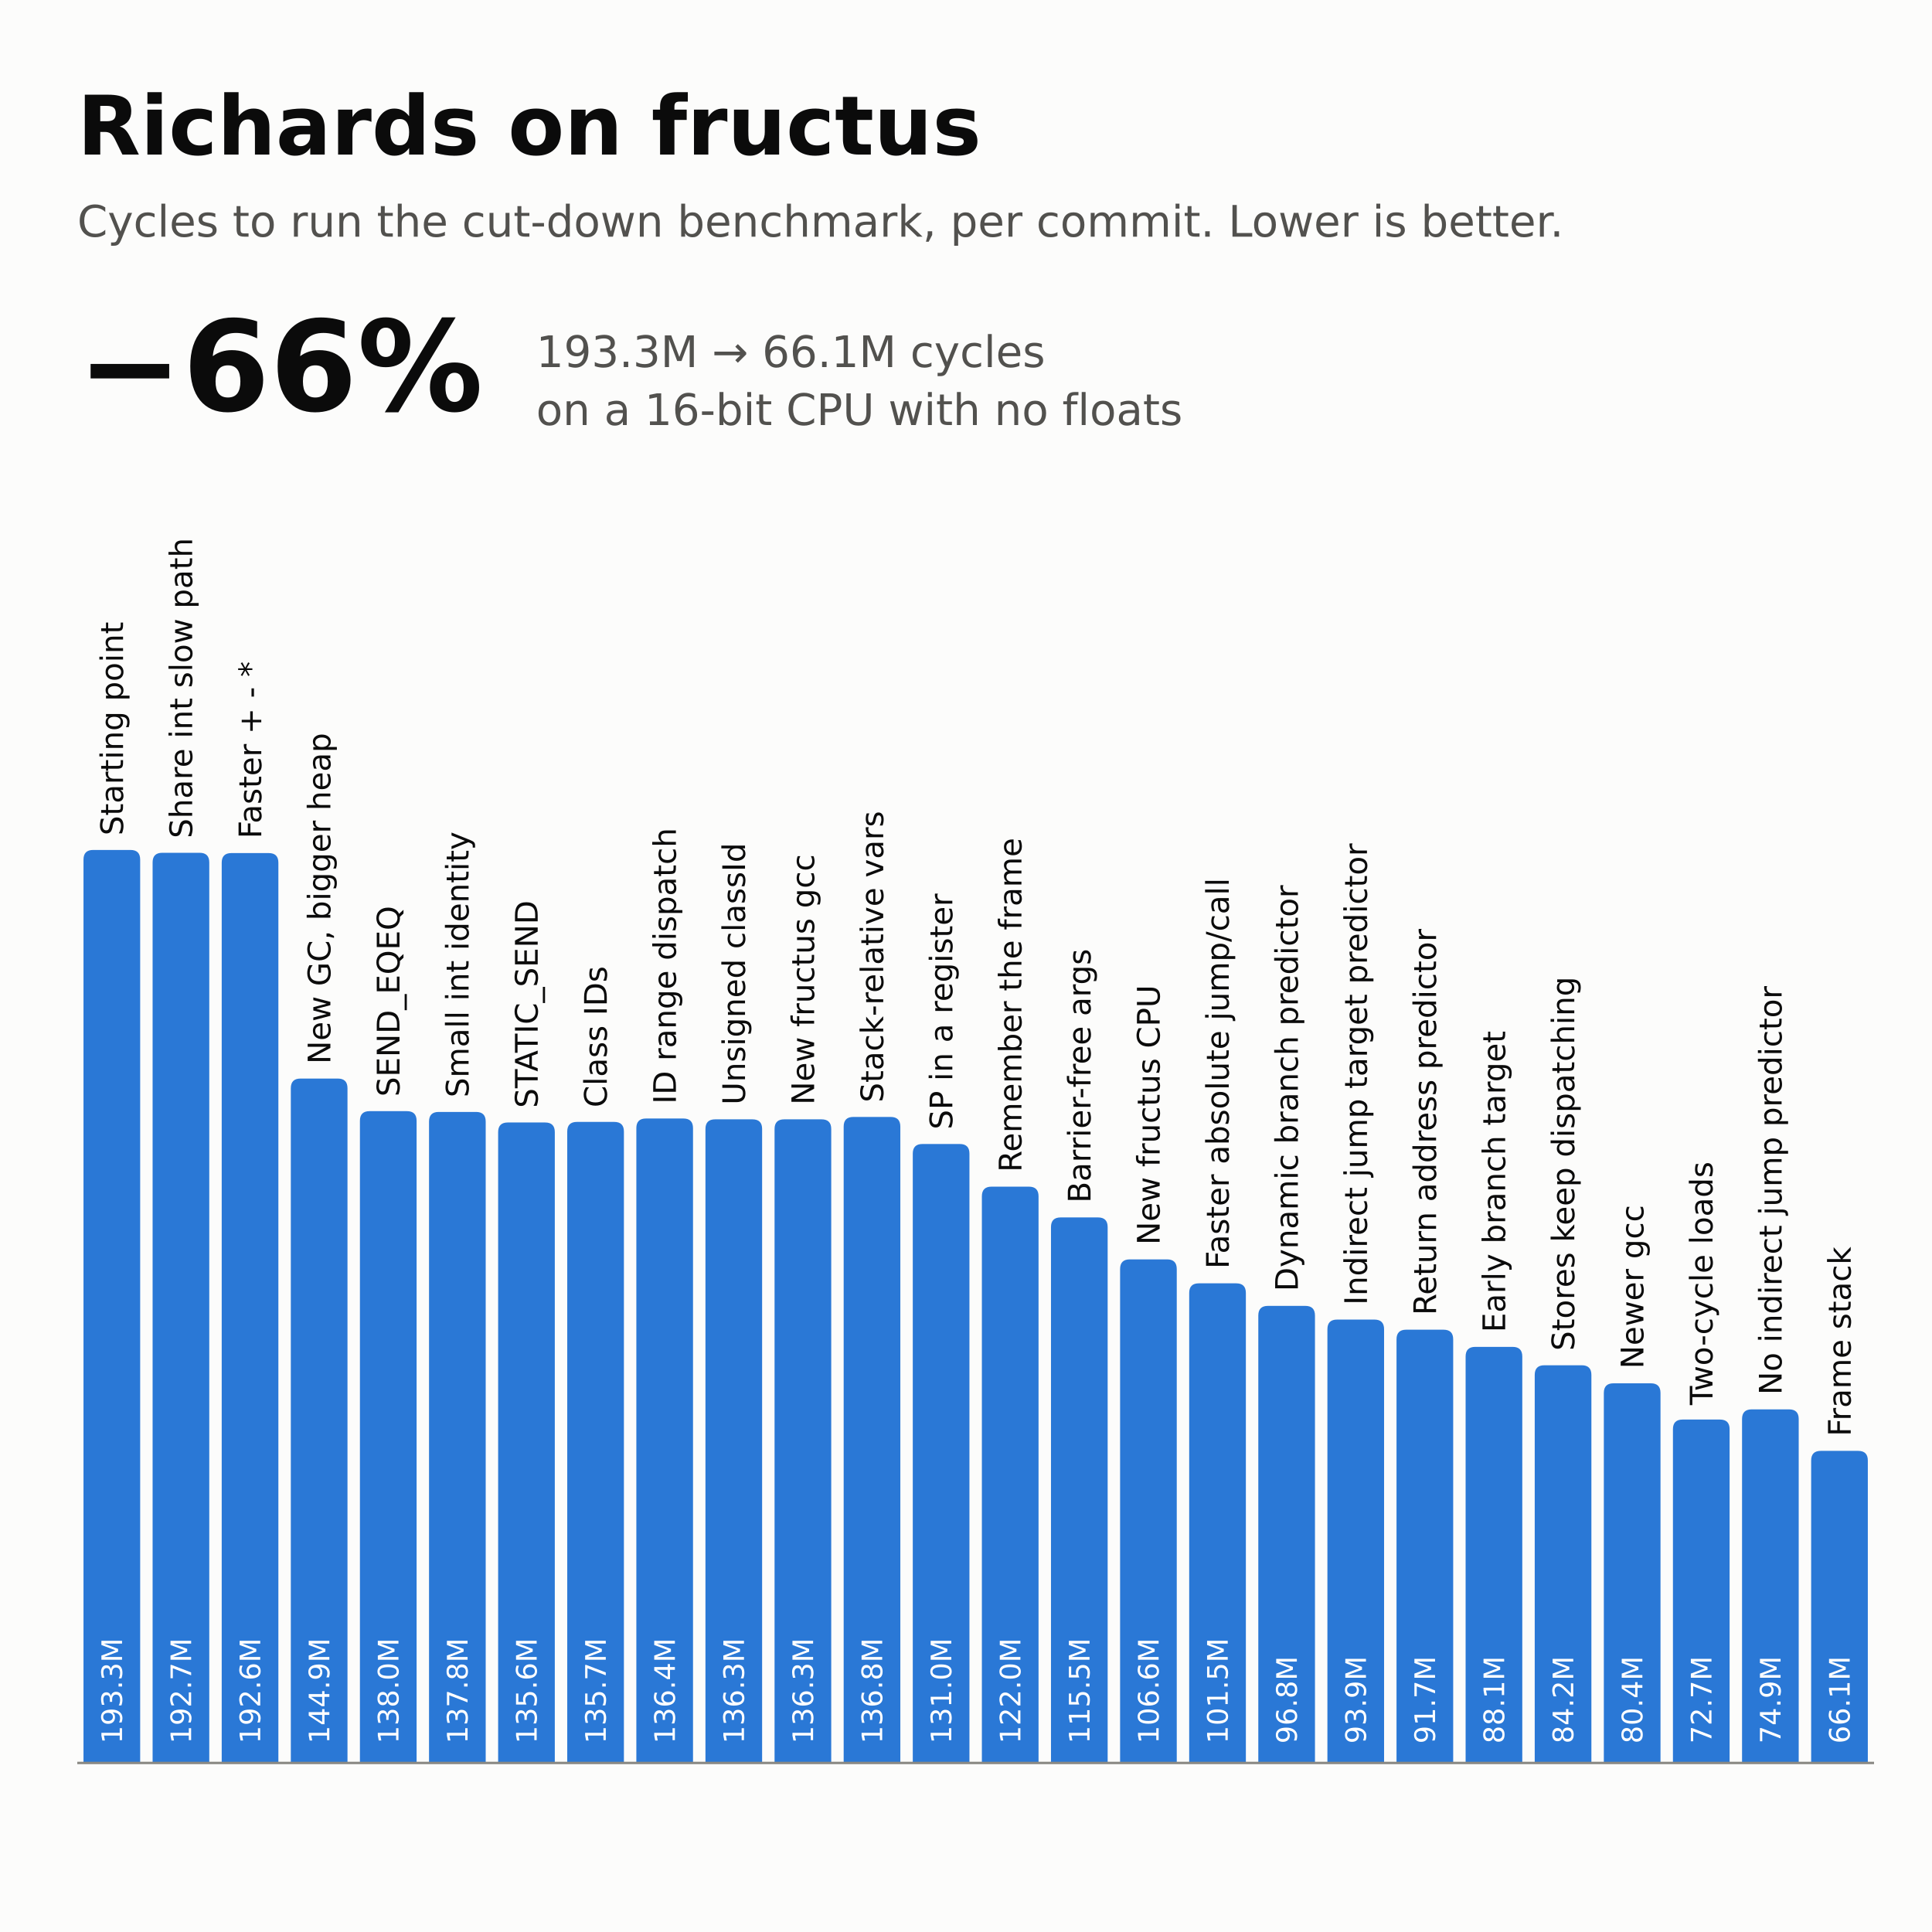
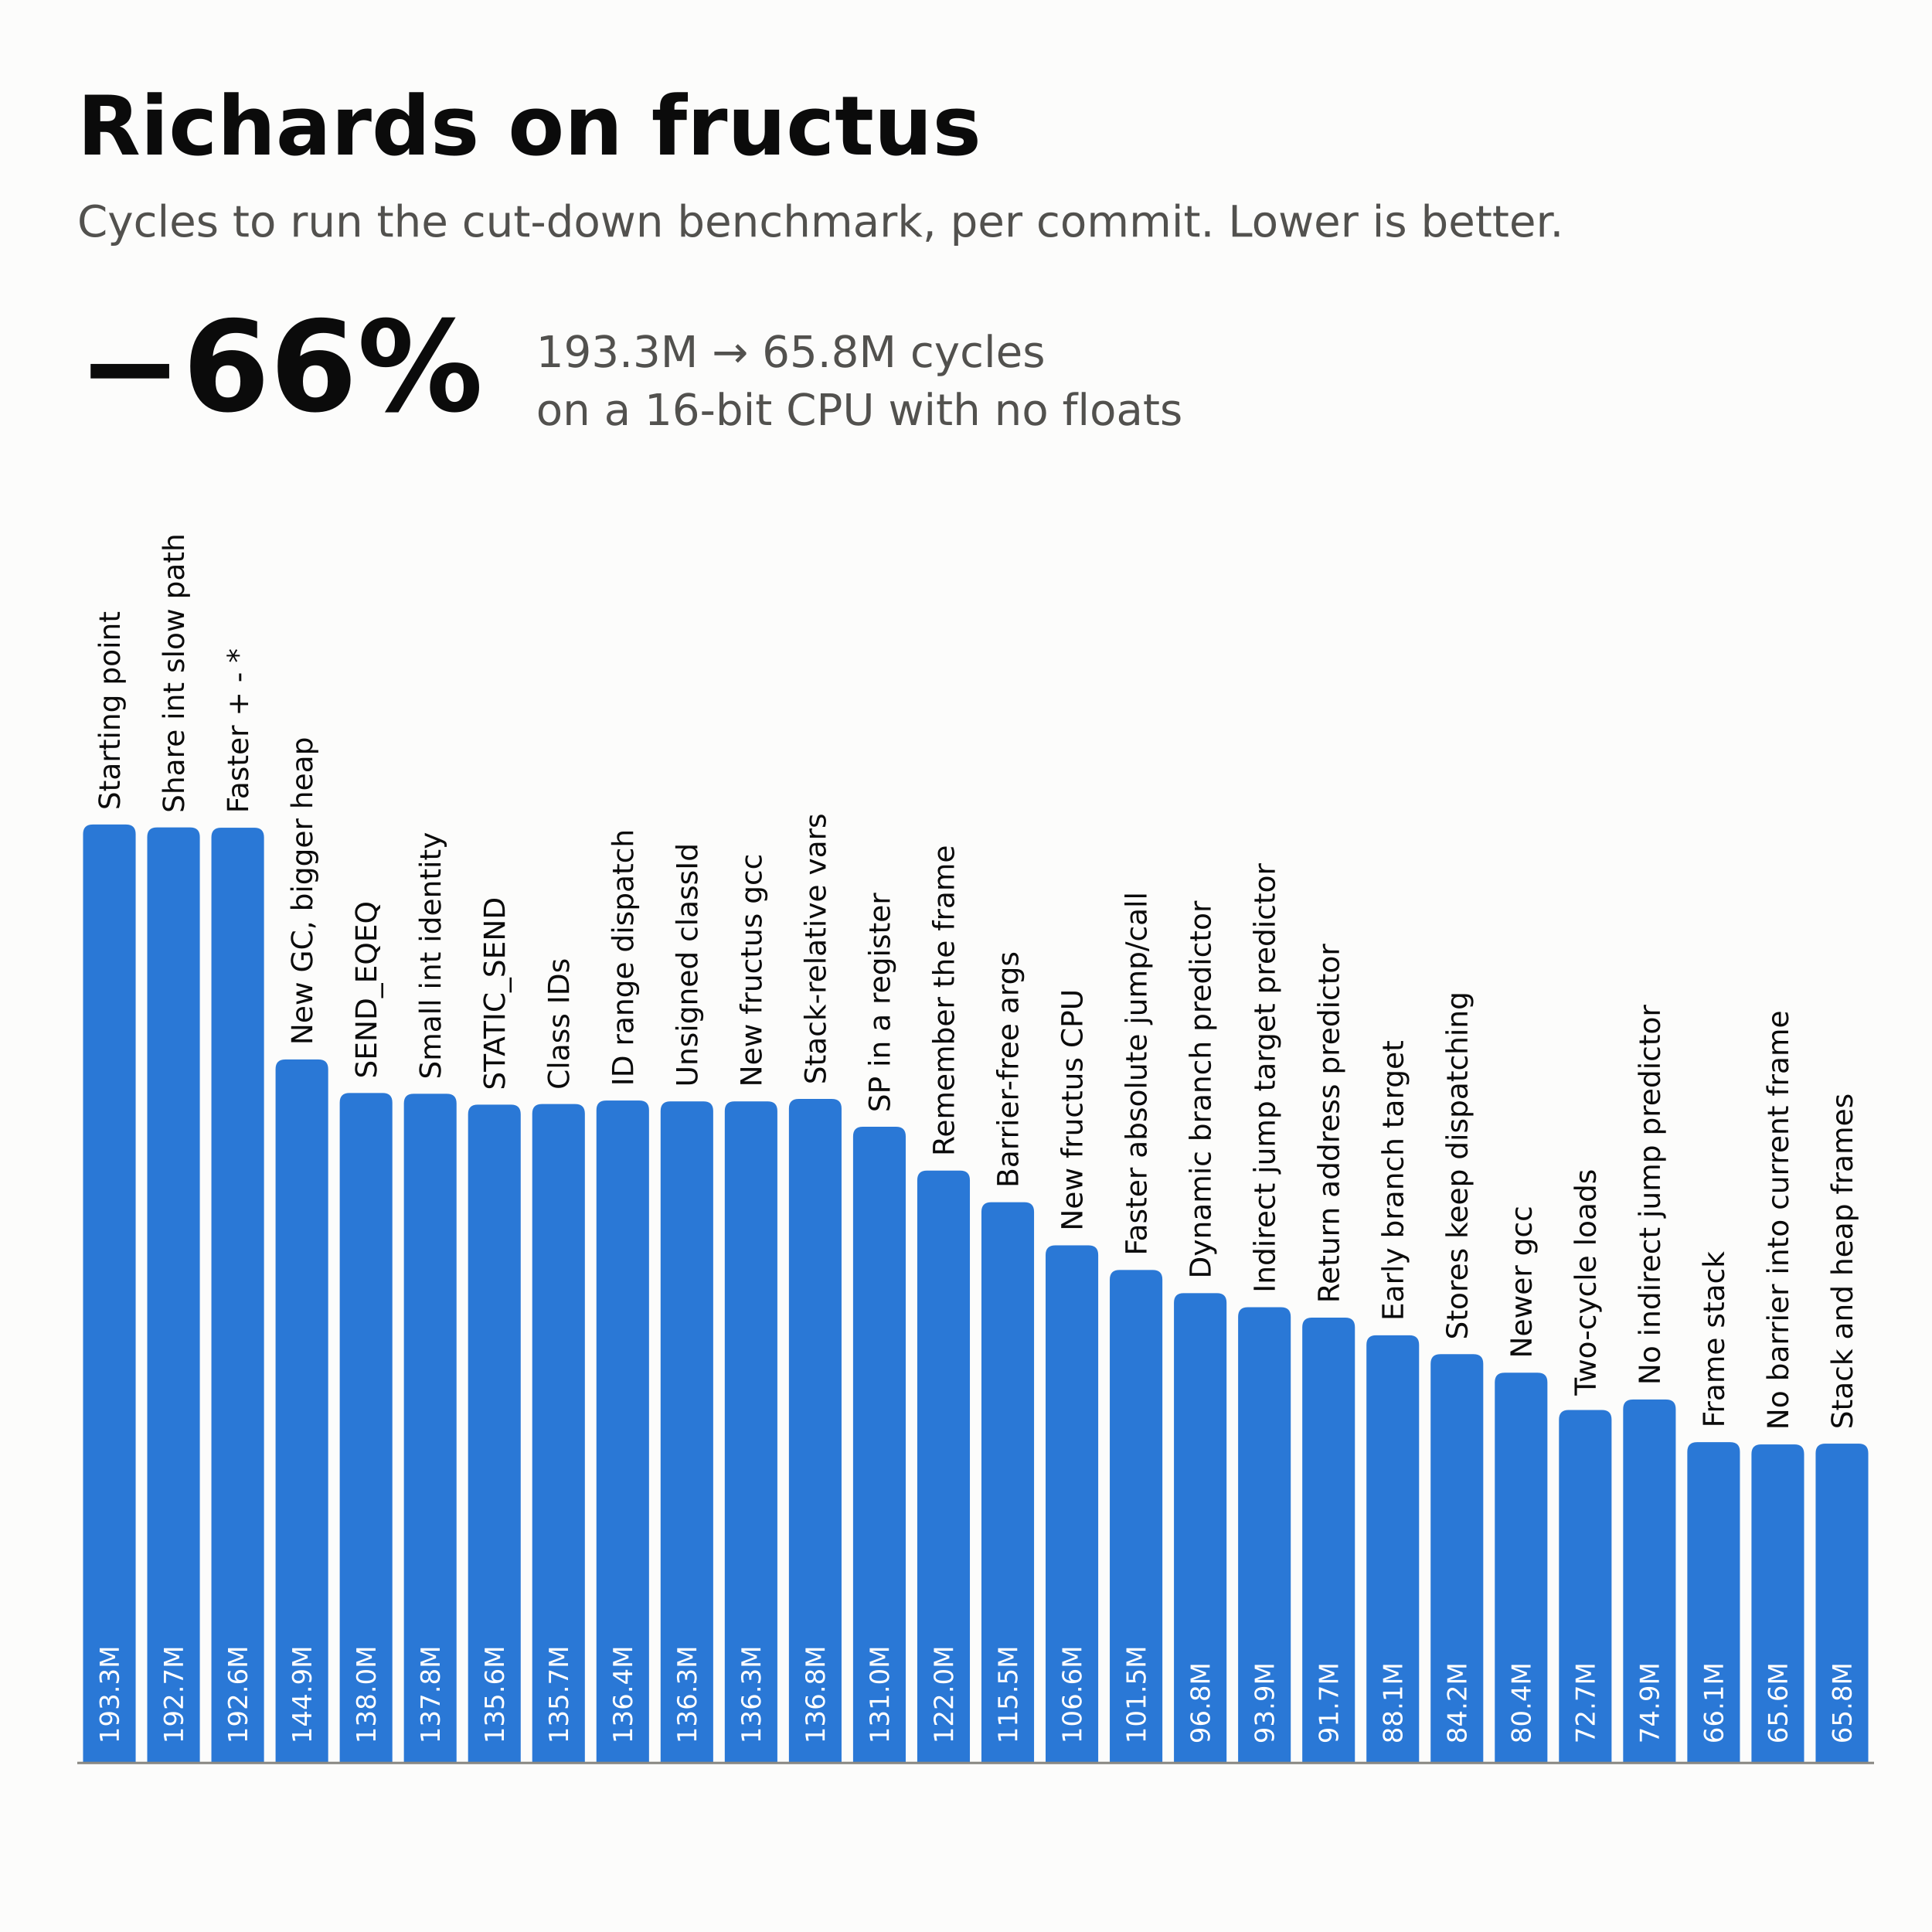
<svg xmlns="http://www.w3.org/2000/svg" width="800" height="800" viewBox="0 0 800 800" font-family="'DejaVu Sans', 'Liberation Sans', sans-serif">
  <rect width="800" height="800" fill="#fcfcfb" />
  <text x="32" y="64" font-size="34" font-weight="bold" fill="#0b0b0b">Richards on fructus</text>
  <text x="32" y="98" font-size="18" fill="#52514e">Cycles to run the cut-down benchmark, per commit. Lower is better.</text>
  <text x="32" y="170" font-size="52" font-weight="bold" fill="#0b0b0b">−66%</text>
-   <text x="222" y="152" font-size="18" fill="#52514e">193.3M → 66.1M cycles</text>
+   <text x="222" y="152" font-size="18" fill="#52514e">193.3M → 65.8M cycles</text>
  <text x="222" y="176" font-size="18" fill="#52514e">on a 16-bit CPU with no floats</text>
-   <path d="M34.575,730 V355.95 Q34.575,351.95 38.575,351.95 H54.04 Q58.04,351.95 58.04,355.95 V730 Z" fill="#2a78d6" />
-   <text transform="translate(50.53132,722) rotate(-90)" font-size="11.732" fill="#ffffff">193.3M</text>
-   <text transform="translate(50.95369,345.9497) rotate(-90)" font-size="12.9" fill="#0b0b0b">Starting point</text>
-   <path d="M63.191,730 V357.123 Q63.191,353.123 67.191,353.123 H82.655 Q86.655,353.123 86.655,357.123 V730 Z" fill="#2a78d6" />
-   <text transform="translate(79.14671,722) rotate(-90)" font-size="11.732" fill="#ffffff">192.7M</text>
-   <text transform="translate(79.56907,347.1231) rotate(-90)" font-size="12.9" fill="#0b0b0b">Share int slow path</text>
-   <path d="M91.806,730 V357.24 Q91.806,353.24 95.806,353.24 H111.271 Q115.271,353.24 115.271,357.24 V730 Z" fill="#2a78d6" />
-   <text transform="translate(107.7621,722) rotate(-90)" font-size="11.732" fill="#ffffff">192.6M</text>
-   <text transform="translate(108.1845,347.2405) rotate(-90)" font-size="12.9" fill="#0b0b0b">Faster + - *</text>
-   <path d="M120.422,730 V450.609 Q120.422,446.609 124.422,446.609 H139.886 Q143.886,446.609 143.886,450.609 V730 Z" fill="#2a78d6" />
-   <text transform="translate(136.3775,722) rotate(-90)" font-size="11.732" fill="#ffffff">144.9M</text>
-   <text transform="translate(136.7998,440.6089) rotate(-90)" font-size="12.9" fill="#0b0b0b">New GC, bigger heap</text>
-   <path d="M149.037,730 V464.104 Q149.037,460.104 153.037,460.104 H168.502 Q172.502,460.104 172.502,464.104 V730 Z" fill="#2a78d6" />
-   <text transform="translate(164.9929,722) rotate(-90)" font-size="11.732" fill="#ffffff">138.0M</text>
-   <text transform="translate(165.4152,454.1038) rotate(-90)" font-size="12.9" fill="#0b0b0b">SEND_EQEQ</text>
-   <path d="M177.652,730 V464.428 Q177.652,460.428 181.652,460.428 H197.117 Q201.117,460.428 201.117,464.428 V730 Z" fill="#2a78d6" />
-   <text transform="translate(193.6082,722) rotate(-90)" font-size="11.732" fill="#ffffff">137.8M</text>
-   <text transform="translate(194.0306,454.4276) rotate(-90)" font-size="12.9" fill="#0b0b0b">Small int identity</text>
-   <path d="M206.268,730 V468.798 Q206.268,464.798 210.268,464.798 H225.732 Q229.732,464.798 229.732,468.798 V730 Z" fill="#2a78d6" />
-   <text transform="translate(222.2236,722) rotate(-90)" font-size="11.732" fill="#ffffff">135.6M</text>
-   <text transform="translate(222.646,458.7976) rotate(-90)" font-size="12.9" fill="#0b0b0b">STATIC_SEND</text>
-   <path d="M234.883,730 V468.559 Q234.883,464.559 238.883,464.559 H254.348 Q258.348,464.559 258.348,468.559 V730 Z" fill="#2a78d6" />
-   <text transform="translate(250.839,722) rotate(-90)" font-size="11.732" fill="#ffffff">135.7M</text>
-   <text transform="translate(251.2614,458.5589) rotate(-90)" font-size="12.9" fill="#0b0b0b">Class IDs</text>
-   <path d="M263.498,730 V467.148 Q263.498,463.148 267.498,463.148 H282.963 Q286.963,463.148 286.963,467.148 V730 Z" fill="#2a78d6" />
-   <text transform="translate(279.4544,722) rotate(-90)" font-size="11.732" fill="#ffffff">136.4M</text>
-   <text transform="translate(279.8768,457.148) rotate(-90)" font-size="12.9" fill="#0b0b0b">ID range dispatch</text>
-   <path d="M292.114,730 V467.495 Q292.114,463.495 296.114,463.495 H311.578 Q315.578,463.495 315.578,467.495 V730 Z" fill="#2a78d6" />
-   <text transform="translate(308.0698,722) rotate(-90)" font-size="11.732" fill="#ffffff">136.3M</text>
-   <text transform="translate(308.4921,457.4949) rotate(-90)" font-size="12.9" fill="#0b0b0b">Unsigned classId</text>
-   <path d="M320.729,730 V467.495 Q320.729,463.495 324.729,463.495 H340.194 Q344.194,463.495 344.194,467.495 V730 Z" fill="#2a78d6" />
-   <text transform="translate(336.6852,722) rotate(-90)" font-size="11.732" fill="#ffffff">136.3M</text>
-   <text transform="translate(337.1075,457.4949) rotate(-90)" font-size="12.9" fill="#0b0b0b">New fructus gcc</text>
-   <path d="M349.345,730 V466.504 Q349.345,462.504 353.345,462.504 H368.809 Q372.809,462.504 372.809,466.504 V730 Z" fill="#2a78d6" />
-   <text transform="translate(365.3006,722) rotate(-90)" font-size="11.732" fill="#ffffff">136.8M</text>
-   <text transform="translate(365.7229,456.5039) rotate(-90)" font-size="12.9" fill="#0b0b0b">Stack-relative vars</text>
-   <path d="M377.96,730 V477.706 Q377.96,473.706 381.96,473.706 H397.425 Q401.425,473.706 401.425,477.706 V730 Z" fill="#2a78d6" />
-   <text transform="translate(393.9159,722) rotate(-90)" font-size="11.732" fill="#ffffff">131.0M</text>
-   <text transform="translate(394.3383,467.7059) rotate(-90)" font-size="12.9" fill="#0b0b0b">SP in a register</text>
-   <path d="M406.575,730 V495.366 Q406.575,491.366 410.575,491.366 H426.04 Q430.04,491.366 430.04,495.366 V730 Z" fill="#2a78d6" />
-   <text transform="translate(422.5313,722) rotate(-90)" font-size="11.732" fill="#ffffff">122.0M</text>
-   <text transform="translate(422.9537,485.3658) rotate(-90)" font-size="12.9" fill="#0b0b0b">Remember the frame</text>
-   <path d="M435.191,730 V508.11 Q435.191,504.11 439.191,504.11 H454.655 Q458.655,504.11 458.655,508.11 V730 Z" fill="#2a78d6" />
-   <text transform="translate(451.1467,722) rotate(-90)" font-size="11.732" fill="#ffffff">115.5M</text>
-   <text transform="translate(451.5691,498.1098) rotate(-90)" font-size="12.9" fill="#0b0b0b">Barrier-free args</text>
-   <path d="M463.806,730 V525.486 Q463.806,521.486 467.806,521.486 H483.271 Q487.271,521.486 487.271,525.486 V730 Z" fill="#2a78d6" />
-   <text transform="translate(479.7621,722) rotate(-90)" font-size="11.732" fill="#ffffff">106.6M</text>
-   <text transform="translate(480.1845,515.4862) rotate(-90)" font-size="12.9" fill="#0b0b0b">New fructus CPU</text>
-   <path d="M492.422,730 V535.399 Q492.422,531.399 496.422,531.399 H511.886 Q515.886,531.399 515.886,535.399 V730 Z" fill="#2a78d6" />
-   <text transform="translate(508.3775,722) rotate(-90)" font-size="11.732" fill="#ffffff">101.5M</text>
-   <text transform="translate(508.7998,525.3989) rotate(-90)" font-size="12.9" fill="#0b0b0b">Faster absolute jump/call</text>
-   <path d="M521.037,730 V544.736 Q521.037,540.736 525.037,540.736 H540.502 Q544.502,540.736 544.502,544.736 V730 Z" fill="#2a78d6" />
-   <text transform="translate(536.9929,722) rotate(-90)" font-size="11.732" fill="#ffffff">96.8M</text>
-   <text transform="translate(537.4152,534.7362) rotate(-90)" font-size="12.9" fill="#0b0b0b">Dynamic branch predictor</text>
-   <path d="M549.652,730 V550.41 Q549.652,546.41 553.652,546.41 H569.117 Q573.117,546.41 573.117,550.41 V730 Z" fill="#2a78d6" />
-   <text transform="translate(565.6082,722) rotate(-90)" font-size="11.732" fill="#ffffff">93.9M</text>
-   <text transform="translate(566.0306,540.4099) rotate(-90)" font-size="12.9" fill="#0b0b0b">Indirect jump target predictor</text>
-   <path d="M578.268,730 V554.598 Q578.268,550.598 582.268,550.598 H597.732 Q601.732,550.598 601.732,554.598 V730 Z" fill="#2a78d6" />
-   <text transform="translate(594.2236,722) rotate(-90)" font-size="11.732" fill="#ffffff">91.7M</text>
-   <text transform="translate(594.646,544.5984) rotate(-90)" font-size="12.9" fill="#0b0b0b">Return address predictor</text>
-   <path d="M606.883,730 V561.711 Q606.883,557.711 610.883,557.711 H626.348 Q630.348,557.711 630.348,561.711 V730 Z" fill="#2a78d6" />
-   <text transform="translate(622.839,722) rotate(-90)" font-size="11.732" fill="#ffffff">88.1M</text>
-   <text transform="translate(623.2614,551.711) rotate(-90)" font-size="12.9" fill="#0b0b0b">Early branch target</text>
-   <path d="M635.498,730 V569.325 Q635.498,565.325 639.498,565.325 H654.963 Q658.963,565.325 658.963,569.325 V730 Z" fill="#2a78d6" />
-   <text transform="translate(651.4544,722) rotate(-90)" font-size="11.732" fill="#ffffff">84.2M</text>
-   <text transform="translate(651.8768,559.3253) rotate(-90)" font-size="12.9" fill="#0b0b0b">Stores keep dispatching</text>
-   <path d="M664.114,730 V576.799 Q664.114,572.799 668.114,572.799 H683.578 Q687.578,572.799 687.578,576.799 V730 Z" fill="#2a78d6" />
-   <text transform="translate(680.0698,722) rotate(-90)" font-size="11.732" fill="#ffffff">80.4M</text>
-   <text transform="translate(680.4921,566.7985) rotate(-90)" font-size="12.9" fill="#0b0b0b">Newer gcc</text>
-   <path d="M692.729,730 V591.807 Q692.729,587.807 696.729,587.807 H712.194 Q716.194,587.807 716.194,591.807 V730 Z" fill="#2a78d6" />
-   <text transform="translate(708.6852,722) rotate(-90)" font-size="11.732" fill="#ffffff">72.7M</text>
-   <text transform="translate(709.1075,581.8068) rotate(-90)" font-size="12.9" fill="#0b0b0b">Two-cycle loads</text>
-   <path d="M721.345,730 V587.591 Q721.345,583.591 725.345,583.591 H740.809 Q744.809,583.591 744.809,587.591 V730 Z" fill="#2a78d6" />
-   <text transform="translate(737.3006,722) rotate(-90)" font-size="11.732" fill="#ffffff">74.9M</text>
-   <text transform="translate(737.7229,577.5911) rotate(-90)" font-size="12.9" fill="#0b0b0b">No indirect jump predictor</text>
-   <path d="M749.96,730 V604.774 Q749.96,600.774 753.96,600.774 H769.425 Q773.425,600.774 773.425,604.774 V730 Z" fill="#2a78d6" />
-   <text transform="translate(765.9159,722) rotate(-90)" font-size="11.732" fill="#ffffff">66.1M</text>
-   <text transform="translate(766.3383,594.774) rotate(-90)" font-size="12.9" fill="#0b0b0b">Frame stack</text>
+   <path d="M34.391,730 V345.408 Q34.391,341.408 38.391,341.408 H52.18 Q56.18,341.408 56.18,345.408 V730 Z" fill="#2a78d6" />
+   <text transform="translate(49.20766,722) rotate(-90)" font-size="10.894" fill="#ffffff">193.3M</text>
+   <text transform="translate(49.59985,335.4082) rotate(-90)" font-size="12.0" fill="#0b0b0b">Starting point</text>
+   <path d="M60.963,730 V346.614 Q60.963,342.614 64.963,342.614 H78.751 Q82.751,342.614 82.751,346.614 V730 Z" fill="#2a78d6" />
+   <text transform="translate(75.77909,722) rotate(-90)" font-size="10.894" fill="#ffffff">192.7M</text>
+   <text transform="translate(76.17128,336.6143) rotate(-90)" font-size="12.0" fill="#0b0b0b">Share int slow path</text>
+   <path d="M87.534,730 V346.735 Q87.534,342.735 91.534,342.735 H105.323 Q109.323,342.735 109.323,346.735 V730 Z" fill="#2a78d6" />
+   <text transform="translate(102.3505,722) rotate(-90)" font-size="10.894" fill="#ffffff">192.6M</text>
+   <text transform="translate(102.7427,336.735) rotate(-90)" font-size="12.0" fill="#0b0b0b">Faster + - *</text>
+   <path d="M114.106,730 V442.707 Q114.106,438.707 118.106,438.707 H131.894 Q135.894,438.707 135.894,442.707 V730 Z" fill="#2a78d6" />
+   <text transform="translate(128.9219,722) rotate(-90)" font-size="10.894" fill="#ffffff">144.9M</text>
+   <text transform="translate(129.3141,432.7069) rotate(-90)" font-size="12.0" fill="#0b0b0b">New GC, bigger heap</text>
+   <path d="M140.677,730 V456.578 Q140.677,452.578 144.677,452.578 H158.466 Q162.466,452.578 162.466,456.578 V730 Z" fill="#2a78d6" />
+   <text transform="translate(155.4934,722) rotate(-90)" font-size="10.894" fill="#ffffff">138.0M</text>
+   <text transform="translate(155.8856,446.578) rotate(-90)" font-size="12.0" fill="#0b0b0b">SEND_EQEQ</text>
+   <path d="M167.249,730 V456.911 Q167.249,452.911 171.249,452.911 H185.037 Q189.037,452.911 189.037,456.911 V730 Z" fill="#2a78d6" />
+   <text transform="translate(182.0648,722) rotate(-90)" font-size="10.894" fill="#ffffff">137.8M</text>
+   <text transform="translate(182.457,446.9109) rotate(-90)" font-size="12.0" fill="#0b0b0b">Small int identity</text>
+   <path d="M193.82,730 V461.403 Q193.82,457.403 197.82,457.403 H211.609 Q215.609,457.403 215.609,461.403 V730 Z" fill="#2a78d6" />
+   <text transform="translate(208.6362,722) rotate(-90)" font-size="10.894" fill="#ffffff">135.6M</text>
+   <text transform="translate(209.0284,451.4027) rotate(-90)" font-size="12.0" fill="#0b0b0b">STATIC_SEND</text>
+   <path d="M220.391,730 V461.157 Q220.391,457.157 224.391,457.157 H238.18 Q242.18,457.157 242.18,461.157 V730 Z" fill="#2a78d6" />
+   <text transform="translate(235.2077,722) rotate(-90)" font-size="10.894" fill="#ffffff">135.7M</text>
+   <text transform="translate(235.5999,451.1574) rotate(-90)" font-size="12.0" fill="#0b0b0b">Class IDs</text>
+   <path d="M246.963,730 V459.707 Q246.963,455.707 250.963,455.707 H264.751 Q268.751,455.707 268.751,459.707 V730 Z" fill="#2a78d6" />
+   <text transform="translate(261.7791,722) rotate(-90)" font-size="10.894" fill="#ffffff">136.4M</text>
+   <text transform="translate(262.1713,449.7072) rotate(-90)" font-size="12.0" fill="#0b0b0b">ID range dispatch</text>
+   <path d="M273.534,730 V460.064 Q273.534,456.064 277.534,456.064 H291.323 Q295.323,456.064 295.323,460.064 V730 Z" fill="#2a78d6" />
+   <text transform="translate(288.3505,722) rotate(-90)" font-size="10.894" fill="#ffffff">136.3M</text>
+   <text transform="translate(288.7427,450.0637) rotate(-90)" font-size="12.0" fill="#0b0b0b">Unsigned classId</text>
+   <path d="M300.106,730 V460.064 Q300.106,456.064 304.106,456.064 H317.894 Q321.894,456.064 321.894,460.064 V730 Z" fill="#2a78d6" />
+   <text transform="translate(314.9219,722) rotate(-90)" font-size="10.894" fill="#ffffff">136.3M</text>
+   <text transform="translate(315.3141,450.0637) rotate(-90)" font-size="12.0" fill="#0b0b0b">New fructus gcc</text>
+   <path d="M326.677,730 V459.045 Q326.677,455.045 330.677,455.045 H344.466 Q348.466,455.045 348.466,459.045 V730 Z" fill="#2a78d6" />
+   <text transform="translate(341.4934,722) rotate(-90)" font-size="10.894" fill="#ffffff">136.8M</text>
+   <text transform="translate(341.8856,449.0451) rotate(-90)" font-size="12.0" fill="#0b0b0b">Stack-relative vars</text>
+   <path d="M353.249,730 V470.559 Q353.249,466.559 357.249,466.559 H371.037 Q375.037,466.559 375.037,470.559 V730 Z" fill="#2a78d6" />
+   <text transform="translate(368.0648,722) rotate(-90)" font-size="10.894" fill="#ffffff">131.0M</text>
+   <text transform="translate(368.457,460.5595) rotate(-90)" font-size="12.0" fill="#0b0b0b">SP in a register</text>
+   <path d="M379.82,730 V488.712 Q379.82,484.712 383.82,484.712 H397.609 Q401.609,484.712 401.609,488.712 V730 Z" fill="#2a78d6" />
+   <text transform="translate(394.6362,722) rotate(-90)" font-size="10.894" fill="#ffffff">122.0M</text>
+   <text transform="translate(395.0284,478.7118) rotate(-90)" font-size="12.0" fill="#0b0b0b">Remember the frame</text>
+   <path d="M406.391,730 V501.811 Q406.391,497.811 410.391,497.811 H424.18 Q428.18,497.811 428.18,501.811 V730 Z" fill="#2a78d6" />
+   <text transform="translate(421.2077,722) rotate(-90)" font-size="10.894" fill="#ffffff">115.5M</text>
+   <text transform="translate(421.5999,491.8111) rotate(-90)" font-size="12.0" fill="#0b0b0b">Barrier-free args</text>
+   <path d="M432.963,730 V519.672 Q432.963,515.672 436.963,515.672 H450.751 Q454.751,515.672 454.751,519.672 V730 Z" fill="#2a78d6" />
+   <text transform="translate(447.7791,722) rotate(-90)" font-size="10.894" fill="#ffffff">106.6M</text>
+   <text transform="translate(448.1713,509.672) rotate(-90)" font-size="12.0" fill="#0b0b0b">New fructus CPU</text>
+   <path d="M459.534,730 V529.861 Q459.534,525.861 463.534,525.861 H477.323 Q481.323,525.861 481.323,529.861 V730 Z" fill="#2a78d6" />
+   <text transform="translate(474.3505,722) rotate(-90)" font-size="10.894" fill="#ffffff">101.5M</text>
+   <text transform="translate(474.7427,519.8611) rotate(-90)" font-size="12.0" fill="#0b0b0b">Faster absolute jump/call</text>
+   <path d="M486.106,730 V539.459 Q486.106,535.459 490.106,535.459 H503.894 Q507.894,535.459 507.894,539.459 V730 Z" fill="#2a78d6" />
+   <text transform="translate(500.9219,722) rotate(-90)" font-size="10.894" fill="#ffffff">96.8M</text>
+   <text transform="translate(501.3141,529.4588) rotate(-90)" font-size="12.0" fill="#0b0b0b">Dynamic branch predictor</text>
+   <path d="M512.677,730 V545.291 Q512.677,541.291 516.677,541.291 H530.466 Q534.466,541.291 534.466,545.291 V730 Z" fill="#2a78d6" />
+   <text transform="translate(527.4934,722) rotate(-90)" font-size="10.894" fill="#ffffff">93.9M</text>
+   <text transform="translate(527.8856,535.2906) rotate(-90)" font-size="12.0" fill="#0b0b0b">Indirect jump target predictor</text>
+   <path d="M539.249,730 V549.596 Q539.249,545.596 543.249,545.596 H557.037 Q561.037,545.596 561.037,549.596 V730 Z" fill="#2a78d6" />
+   <text transform="translate(554.0648,722) rotate(-90)" font-size="10.894" fill="#ffffff">91.7M</text>
+   <text transform="translate(554.457,539.596) rotate(-90)" font-size="12.0" fill="#0b0b0b">Return address predictor</text>
+   <path d="M565.82,730 V556.907 Q565.82,552.907 569.82,552.907 H583.609 Q587.609,552.907 587.609,556.907 V730 Z" fill="#2a78d6" />
+   <text transform="translate(580.6362,722) rotate(-90)" font-size="10.894" fill="#ffffff">88.1M</text>
+   <text transform="translate(581.0284,546.9069) rotate(-90)" font-size="12.0" fill="#0b0b0b">Early branch target</text>
+   <path d="M592.391,730 V564.734 Q592.391,560.734 596.391,560.734 H610.18 Q614.18,560.734 614.18,564.734 V730 Z" fill="#2a78d6" />
+   <text transform="translate(607.2077,722) rotate(-90)" font-size="10.894" fill="#ffffff">84.2M</text>
+   <text transform="translate(607.5999,554.7335) rotate(-90)" font-size="12.0" fill="#0b0b0b">Stores keep dispatching</text>
+   <path d="M618.963,730 V572.415 Q618.963,568.415 622.963,568.415 H636.751 Q640.751,568.415 640.751,572.415 V730 Z" fill="#2a78d6" />
+   <text transform="translate(633.7791,722) rotate(-90)" font-size="10.894" fill="#ffffff">80.4M</text>
+   <text transform="translate(634.1713,562.4151) rotate(-90)" font-size="12.0" fill="#0b0b0b">Newer gcc</text>
+   <path d="M645.534,730 V587.842 Q645.534,583.842 649.534,583.842 H663.323 Q667.323,583.842 667.323,587.842 V730 Z" fill="#2a78d6" />
+   <text transform="translate(660.3505,722) rotate(-90)" font-size="10.894" fill="#ffffff">72.7M</text>
+   <text transform="translate(660.7427,577.8419) rotate(-90)" font-size="12.0" fill="#0b0b0b">Two-cycle loads</text>
+   <path d="M672.106,730 V583.509 Q672.106,579.509 676.106,579.509 H689.894 Q693.894,579.509 693.894,583.509 V730 Z" fill="#2a78d6" />
+   <text transform="translate(686.9219,722) rotate(-90)" font-size="10.894" fill="#ffffff">74.9M</text>
+   <text transform="translate(687.3141,573.5086) rotate(-90)" font-size="12.0" fill="#0b0b0b">No indirect jump predictor</text>
+   <path d="M698.677,730 V601.171 Q698.677,597.171 702.677,597.171 H716.466 Q720.466,597.171 720.466,601.171 V730 Z" fill="#2a78d6" />
+   <text transform="translate(713.4934,722) rotate(-90)" font-size="10.894" fill="#ffffff">66.1M</text>
+   <text transform="translate(713.8856,591.1706) rotate(-90)" font-size="12.0" fill="#0b0b0b">Frame stack</text>
+   <path d="M725.249,730 V602.094 Q725.249,598.094 729.249,598.094 H743.037 Q747.037,598.094 747.037,602.094 V730 Z" fill="#2a78d6" />
+   <text transform="translate(740.0648,722) rotate(-90)" font-size="10.894" fill="#ffffff">65.6M</text>
+   <text transform="translate(740.457,592.0938) rotate(-90)" font-size="12.0" fill="#0b0b0b">No barrier into current frame</text>
+   <path d="M751.82,730 V601.773 Q751.82,597.773 755.82,597.773 H769.609 Q773.609,597.773 773.609,601.773 V730 Z" fill="#2a78d6" />
+   <text transform="translate(766.6362,722) rotate(-90)" font-size="10.894" fill="#ffffff">65.8M</text>
+   <text transform="translate(767.0284,591.7732) rotate(-90)" font-size="12.0" fill="#0b0b0b">Stack and heap frames</text>
  <line x1="32" x2="776" y1="730" y2="730" stroke="#8a8984" stroke-width="1" />
</svg>
